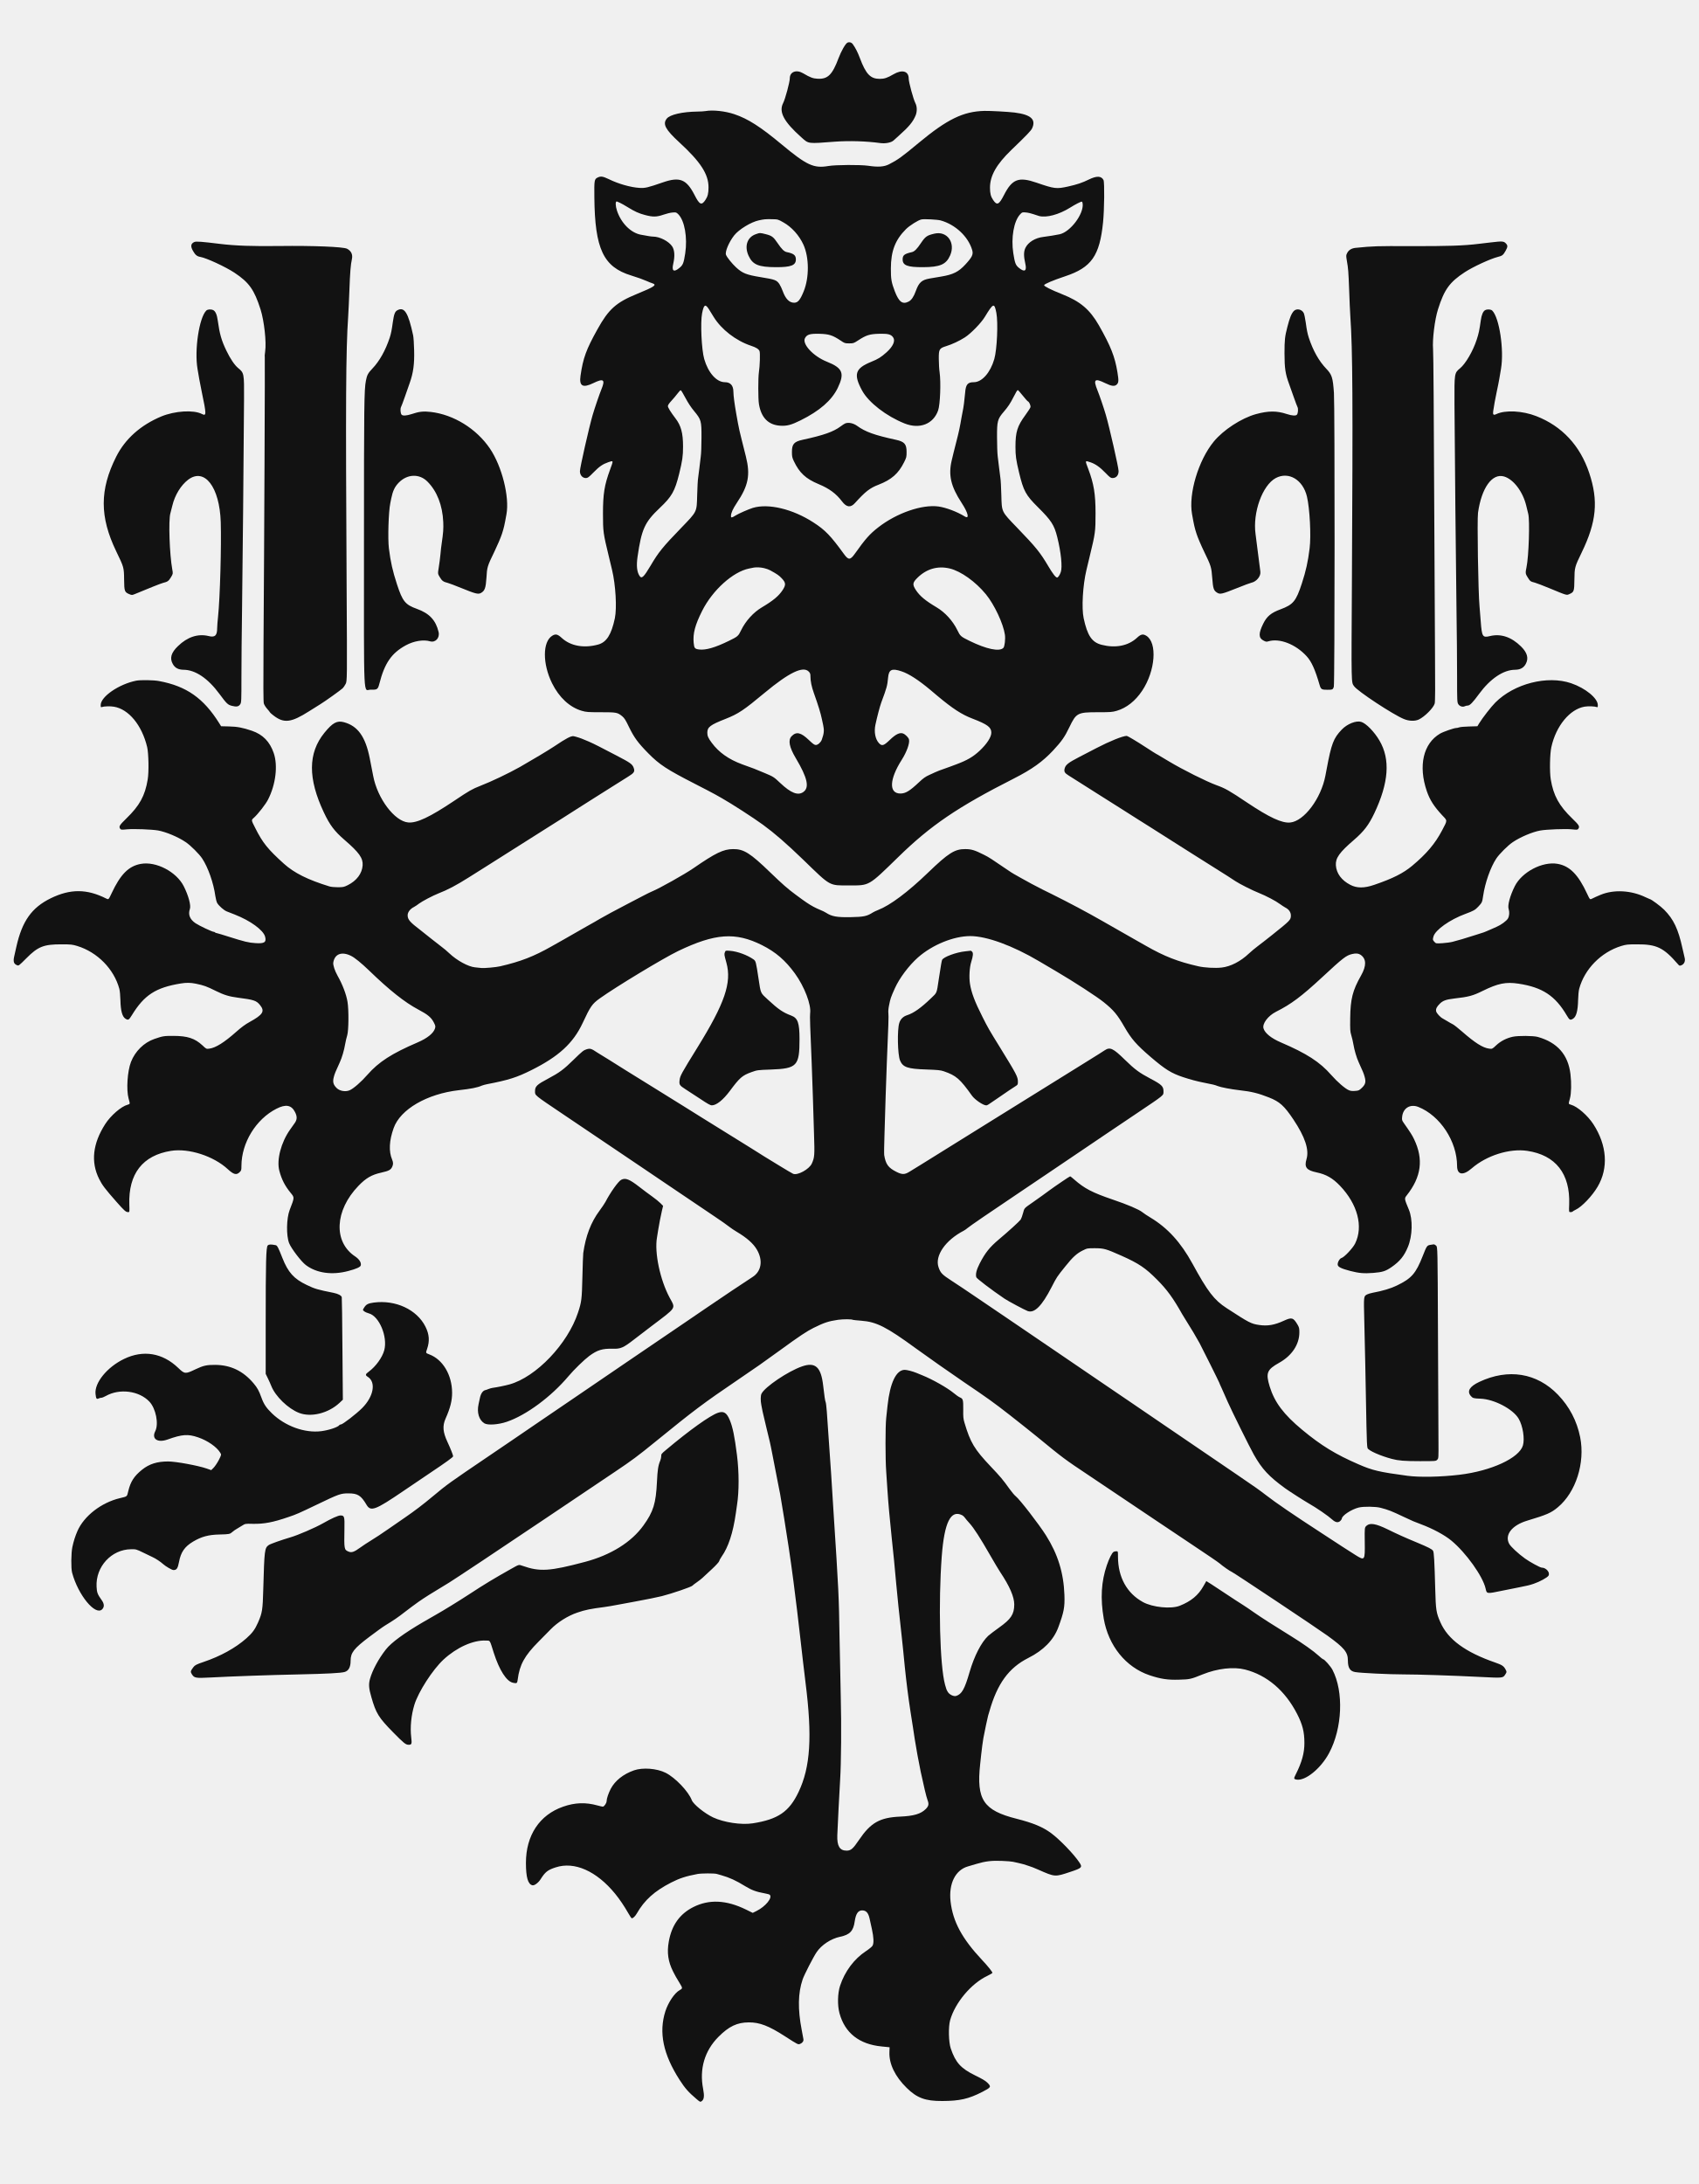
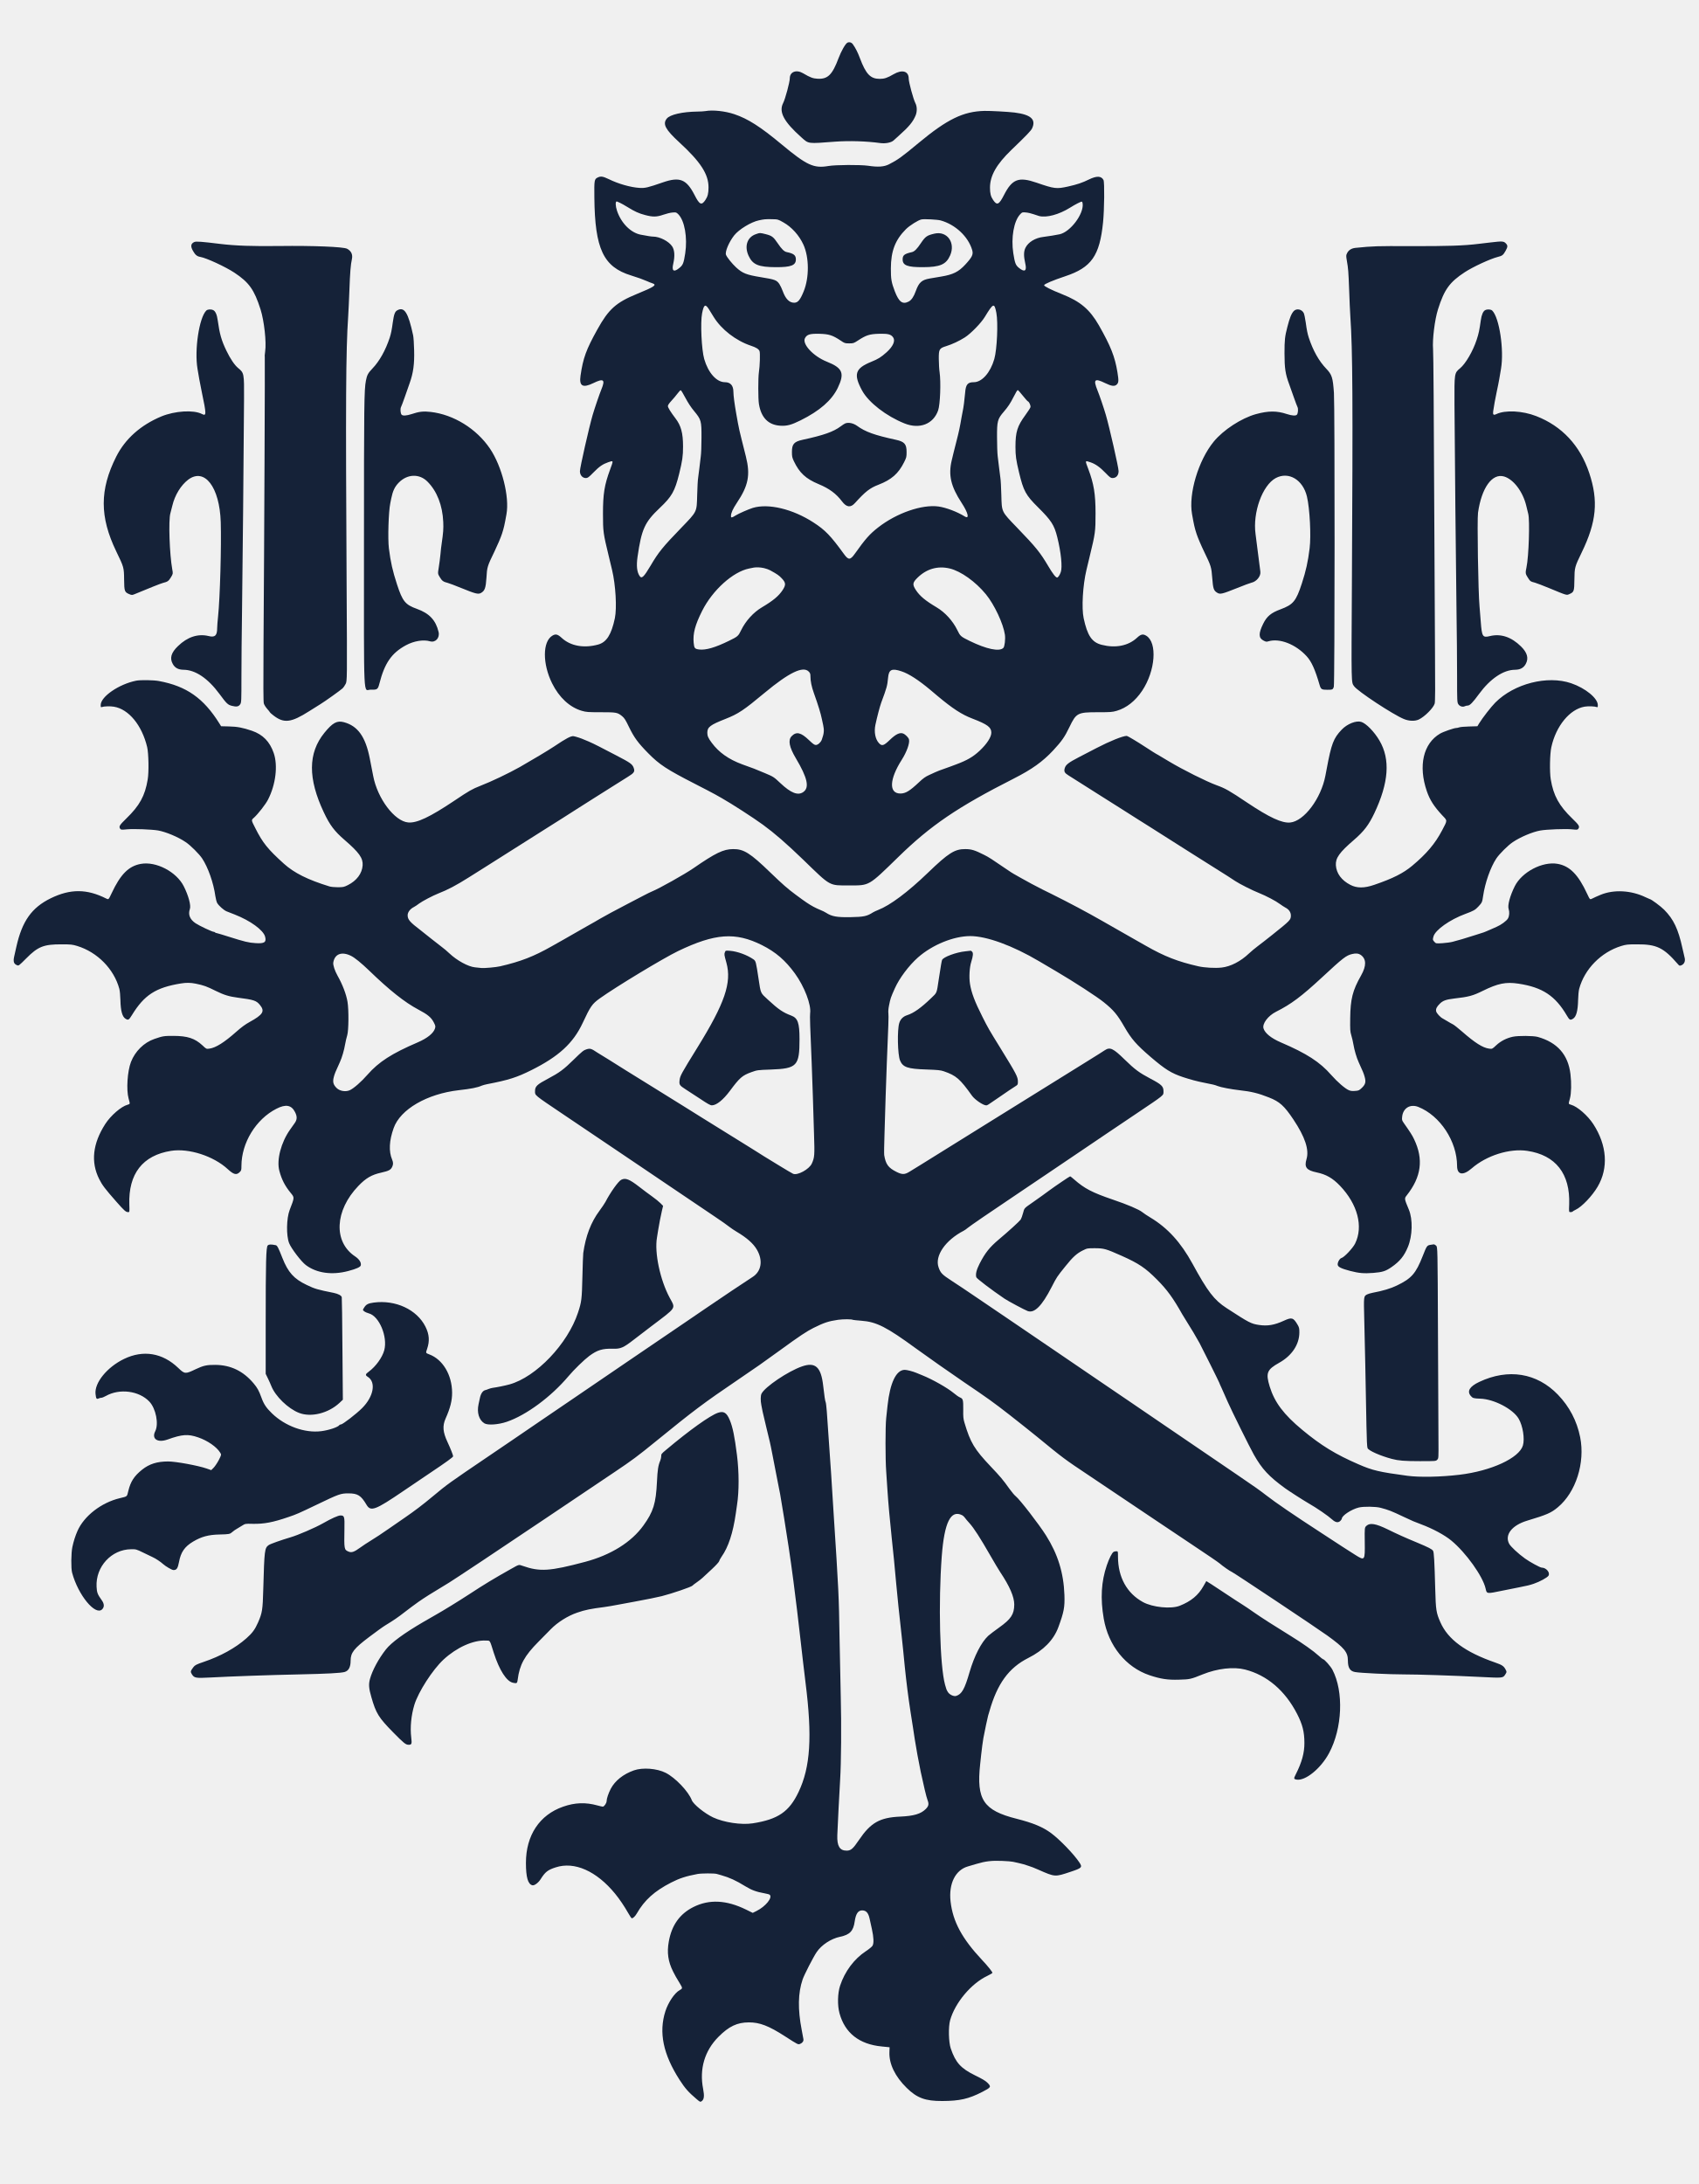
- <svg xmlns="http://www.w3.org/2000/svg" viewBox="0 0 2800 3600" fill="#121212">
-   <style>@media (prefers-color-scheme: dark){g{fill:#ffffff}}</style>
+ <svg xmlns="http://www.w3.org/2000/svg" viewBox="0 0 2800 3600" fill="#152238">
+   <style>@media (prefers-color-scheme: dark){g{fill:#f3efe5}}</style>
  <g transform="translate(0,3600) scale(0.1,-0.1)">
    <path d="M13969 35296 c-32 -16 -101 -138 -144 -251 -104 -278 -178 -351 -345 -343 -78 4 -122 20 -239 89 -111 67 -221 27 -221 -81 0 -62 -75 -341 -110 -409 -75 -147 12 -308 303 -567 121 -107 96 -104 555 -69 234 17 516 8 742 -23 86 -12 183 7 222 44 18 17 55 50 83 75 172 153 236 231 280 339 25 64 24 145 -5 200 -34 66 -110 347 -110 405 0 123 -108 154 -250 71 -103 -60 -151 -76 -227 -76 -154 0 -228 77 -328 343 -34 92 -72 166 -116 228 -22 31 -59 41 -90 25z M11630 34169 c-25 -4 -83 -8 -130 -8 -250 -3 -457 -50 -509 -117 -70 -89 -23 -178 206 -389 352 -323 483 -525 483 -743 0 -99 -13 -151 -52 -209 -63 -94 -97 -78 -178 82 -134 261 -244 305 -522 209 -251 -87 -293 -97 -388 -91 -144 9 -346 66 -504 144 -97 46 -130 52 -181 28 -58 -28 -60 -41 -57 -329 8 -849 149 -1147 607 -1287 113 -35 196 -65 260 -93 28 -13 67 -29 88 -35 82 -27 40 -56 -253 -176 -344 -141 -467 -251 -652 -585 -185 -332 -236 -472 -278 -763 -25 -172 36 -207 211 -122 170 83 200 59 133 -103 -31 -75 -111 -309 -144 -422 -59 -202 -210 -868 -210 -927 0 -65 42 -113 98 -113 30 0 46 11 126 93 96 98 152 136 243 168 89 30 88 36 29 -125 -93 -253 -116 -399 -116 -723 0 -297 4 -324 96 -703 24 -102 49 -203 54 -225 59 -247 81 -626 46 -795 -57 -270 -136 -395 -274 -434 -234 -65 -456 -25 -601 108 -68 63 -102 71 -157 37 -161 -98 -162 -463 -3 -784 116 -234 291 -396 491 -454 74 -21 99 -23 313 -23 258 0 274 -3 353 -67 35 -29 56 -62 111 -177 84 -173 150 -263 317 -432 185 -188 306 -267 769 -504 143 -73 294 -152 335 -175 41 -24 91 -51 110 -62 162 -92 508 -315 675 -436 196 -143 387 -309 670 -582 456 -442 417 -420 755 -420 338 0 312 -15 807 467 535 523 981 826 1908 1296 297 151 473 277 646 462 142 153 191 223 269 386 111 232 135 244 464 244 215 0 240 2 314 23 162 47 308 162 421 332 218 327 253 793 67 906 -55 33 -89 26 -155 -36 -143 -131 -352 -172 -579 -114 -162 41 -236 150 -298 439 -36 168 -14 545 46 795 5 22 30 123 54 225 92 380 96 405 96 710 0 317 -28 487 -120 730 -55 145 -56 141 36 110 85 -29 157 -81 249 -176 69 -72 86 -84 114 -84 62 0 101 44 101 115 0 59 -152 727 -210 925 -35 119 -103 320 -139 408 -72 179 -46 202 128 117 104 -51 154 -57 189 -25 34 32 36 63 13 204 -42 258 -111 431 -306 774 -150 261 -305 393 -605 512 -181 72 -301 132 -298 149 4 20 146 80 347 147 434 144 569 337 625 890 21 207 26 661 7 697 -36 68 -112 71 -241 8 -107 -53 -194 -82 -341 -115 -193 -43 -227 -39 -522 63 -294 101 -401 61 -536 -203 -82 -161 -116 -177 -179 -83 -39 57 -52 110 -52 203 0 198 107 386 354 624 245 235 323 316 340 354 69 148 -20 227 -289 261 -112 13 -397 29 -495 27 -350 -8 -614 -136 -1085 -527 -279 -232 -344 -279 -489 -353 -82 -42 -181 -49 -346 -24 -127 18 -533 16 -651 -4 -244 -42 -357 9 -774 356 -352 293 -555 422 -780 498 -152 51 -355 73 -475 51z m-1412 -1511 c26 -12 81 -43 123 -69 120 -75 191 -107 295 -134 129 -34 190 -32 300 6 49 17 116 34 150 36 59 5 62 4 96 -29 104 -105 153 -383 114 -643 -25 -164 -38 -195 -98 -243 -92 -75 -128 -49 -99 73 28 123 22 221 -17 282 -55 85 -206 163 -316 163 -29 0 -90 10 -206 32 -164 33 -321 191 -389 395 -26 77 -28 153 -4 153 2 0 25 -10 51 -22z m7630 -18 c17 -170 -202 -460 -377 -501 -47 -11 -201 -36 -270 -44 -134 -15 -250 -86 -296 -179 -31 -63 -31 -139 -2 -266 27 -119 -14 -142 -109 -63 -52 44 -64 76 -90 240 -39 254 9 530 113 640 32 35 34 36 95 31 35 -3 90 -16 123 -28 33 -12 76 -26 95 -31 122 -31 326 24 505 135 96 60 186 106 200 102 6 -1 11 -18 13 -36z m-4935 -305 c138 -77 261 -214 331 -367 96 -210 98 -543 4 -773 -58 -141 -95 -185 -156 -185 -80 0 -142 63 -188 190 -15 41 -40 94 -56 118 -45 65 -71 75 -305 113 -239 39 -302 64 -408 161 -67 62 -151 166 -167 208 -19 50 49 211 135 320 78 99 279 221 407 248 91 19 101 20 210 19 105 -2 105 -2 193 -52z m2592 32 c243 -67 455 -265 521 -487 22 -74 1 -117 -113 -241 -112 -121 -201 -165 -399 -198 -66 -11 -150 -26 -189 -32 -131 -23 -177 -65 -228 -206 -34 -95 -72 -150 -118 -174 -100 -51 -159 -8 -227 166 -57 149 -67 205 -66 380 1 287 71 470 249 648 61 60 201 149 255 160 43 10 263 -2 315 -16z m-3822 -1459 c18 -29 55 -88 81 -131 128 -208 367 -393 616 -476 85 -28 128 -55 141 -89 12 -30 6 -242 -11 -352 -13 -88 -13 -437 1 -519 36 -225 155 -346 351 -358 110 -7 182 12 335 88 315 156 514 330 613 534 117 244 82 329 -179 433 -226 90 -414 294 -360 390 33 59 79 73 234 70 160 -4 219 -23 352 -111 66 -45 72 -47 142 -47 69 0 75 2 144 47 136 89 192 107 348 111 148 4 197 -8 233 -60 39 -56 -2 -148 -108 -244 -96 -85 -136 -110 -256 -159 -264 -108 -294 -205 -147 -475 107 -195 398 -420 699 -540 248 -99 474 -11 553 215 34 96 48 465 24 632 -7 43 -12 140 -13 217 -1 159 8 175 121 210 102 32 215 85 308 144 99 63 269 238 329 337 141 232 158 239 191 68 31 -162 11 -603 -34 -761 -65 -226 -204 -382 -338 -382 -102 0 -133 -38 -143 -177 -10 -117 -27 -247 -40 -303 -5 -19 -14 -66 -20 -105 -24 -145 -43 -235 -82 -385 -22 -85 -44 -171 -48 -190 -5 -19 -18 -75 -30 -125 -59 -245 -16 -431 161 -702 111 -169 135 -277 51 -225 -122 76 -305 145 -429 163 -272 38 -692 -107 -998 -346 -139 -109 -208 -186 -384 -434 -75 -105 -105 -105 -178 -4 -220 303 -308 395 -503 521 -342 222 -744 318 -1000 240 -71 -22 -235 -94 -284 -125 -61 -39 -76 -41 -76 -10 0 51 30 117 97 218 191 285 225 460 149 764 -13 55 -45 179 -69 275 -25 96 -53 220 -62 275 -10 55 -22 123 -27 150 -32 183 -47 300 -48 370 -1 101 -49 155 -140 155 -137 0 -275 154 -341 382 -44 154 -65 601 -35 753 28 144 52 160 109 73z m-383 -1468 c42 -79 92 -156 141 -214 119 -144 124 -162 123 -441 0 -126 -5 -266 -12 -310 -6 -44 -16 -127 -22 -185 -6 -58 -16 -132 -21 -165 -6 -33 -13 -161 -16 -285 -8 -286 3 -265 -264 -542 -304 -314 -375 -402 -504 -622 -113 -190 -147 -222 -182 -169 -44 66 -54 168 -33 316 66 456 118 569 366 804 199 188 248 274 320 563 53 217 64 291 64 450 0 221 -33 345 -125 464 -77 101 -125 178 -125 202 0 16 20 46 58 87 32 34 77 88 101 120 23 32 48 57 54 54 7 -2 41 -59 77 -127z m5560 39 c40 -50 78 -93 85 -95 22 -9 48 -69 42 -96 -4 -14 -41 -72 -83 -129 -134 -183 -164 -278 -164 -524 0 -150 9 -213 59 -423 73 -304 110 -373 311 -572 220 -218 269 -293 319 -494 62 -248 87 -494 58 -576 -16 -48 -45 -90 -60 -90 -24 0 -73 64 -145 186 -135 228 -203 313 -516 637 -261 271 -251 251 -259 537 -3 124 -10 252 -16 285 -5 33 -15 107 -21 165 -6 58 -16 143 -23 190 -6 47 -11 189 -11 315 -1 264 8 298 113 420 66 76 109 141 156 235 44 87 64 120 75 120 4 0 40 -41 80 -91z m-4263 -2844 c34 -8 79 -24 100 -36 119 -66 144 -83 191 -133 67 -71 70 -106 14 -192 -65 -99 -158 -176 -342 -285 -140 -83 -267 -223 -342 -376 -47 -98 -55 -105 -201 -176 -226 -111 -382 -156 -491 -143 -73 10 -82 20 -91 111 -14 153 23 293 140 526 172 342 508 645 775 698 30 6 64 13 75 15 44 8 113 5 172 -9z m3060 -6 c183 -44 424 -216 595 -424 140 -170 288 -486 314 -668 10 -74 -4 -195 -26 -217 -65 -65 -277 -21 -557 116 -145 71 -154 79 -201 177 -75 153 -202 293 -342 376 -184 109 -277 186 -342 285 -60 93 -55 123 30 206 150 145 332 196 529 149z m-2326 -1698 c24 -24 29 -38 29 -78 0 -80 19 -173 57 -278 75 -211 112 -332 132 -430 6 -27 15 -71 21 -97 19 -86 14 -140 -23 -241 -16 -44 -64 -87 -98 -87 -23 0 -47 17 -114 81 -132 127 -208 144 -285 64 -62 -64 -40 -179 68 -361 195 -328 230 -488 122 -561 -87 -60 -203 -14 -374 147 -111 104 -112 105 -256 166 -80 34 -161 67 -180 74 -41 15 -112 40 -195 71 -222 82 -384 196 -501 354 -58 77 -74 114 -74 167 0 93 48 129 300 228 210 83 298 141 645 430 402 334 632 445 726 351z m1531 3 c121 -40 280 -143 477 -308 46 -39 98 -83 115 -97 250 -209 400 -307 576 -374 250 -96 312 -143 312 -232 0 -73 -73 -186 -195 -300 -107 -99 -203 -155 -382 -222 -33 -12 -82 -31 -110 -41 -27 -10 -70 -25 -95 -34 -45 -14 -107 -39 -145 -56 -11 -5 -55 -25 -98 -45 -61 -27 -98 -54 -166 -118 -154 -145 -222 -187 -308 -187 -193 0 -183 234 23 557 81 128 133 271 119 333 -7 32 -59 84 -97 99 -55 21 -122 -11 -219 -105 -101 -97 -130 -106 -179 -54 -60 64 -84 183 -59 302 26 124 73 303 96 366 93 250 100 276 113 411 12 136 61 159 222 105z M12460 32140 c-142 -49 -192 -197 -120 -355 68 -148 162 -188 450 -189 250 -1 330 30 330 128 0 69 -35 97 -152 121 -41 8 -84 50 -148 146 -71 105 -95 123 -197 149 -95 24 -95 24 -163 0z M15405 32149 c-125 -29 -149 -46 -225 -158 -63 -95 -106 -138 -148 -147 -123 -28 -152 -50 -152 -120 0 -99 79 -129 335 -128 282 1 382 44 448 194 92 210 -50 407 -258 359z M13932 29020 c-12 -5 -46 -27 -75 -49 -118 -88 -278 -145 -625 -220 -142 -31 -177 -71 -177 -199 0 -77 4 -95 32 -154 91 -192 196 -290 408 -378 176 -73 289 -157 385 -284 75 -99 142 -108 214 -28 173 191 245 247 388 302 214 83 328 183 421 369 40 80 42 89 42 172 0 129 -35 169 -177 200 -351 76 -504 131 -641 231 -62 44 -142 60 -195 38z M3204 32011 c-59 -26 -66 -71 -23 -146 38 -67 67 -91 122 -100 99 -17 413 -162 560 -259 243 -161 328 -280 432 -606 60 -189 99 -542 76 -694 -6 -43 -9 -81 -6 -85 4 -8 -8 -2982 -21 -4741 -4 -665 -3 -947 5 -975 6 -22 31 -62 56 -90 24 -27 45 -53 45 -57 0 -4 27 -27 59 -52 172 -133 291 -118 588 71 59 38 144 91 188 118 78 48 316 218 363 259 13 12 35 44 49 71 26 50 26 50 17 1625 -17 3040 -13 3866 26 4440 5 74 14 268 20 430 10 286 21 419 41 508 17 76 -11 136 -80 172 -62 32 -565 52 -1106 45 -453 -6 -736 4 -990 35 -300 37 -392 44 -421 31z M24575 32004 c-60 -7 -148 -18 -195 -23 -244 -31 -533 -40 -1120 -38 -572 2 -616 1 -917 -29 -64 -7 -112 -37 -136 -87 -18 -35 -18 -43 -4 -125 23 -131 26 -172 38 -487 5 -159 14 -351 19 -425 39 -569 43 -1368 26 -4417 -10 -1691 -11 -1616 36 -1684 56 -82 642 -468 821 -541 85 -35 179 -38 244 -9 97 45 244 192 264 265 8 29 10 271 5 846 -3 443 -8 1372 -11 2065 -8 1915 -15 2853 -21 2930 -13 156 27 485 81 655 104 329 191 449 443 614 135 88 418 219 543 251 74 18 89 30 129 101 37 67 38 88 1 125 -34 34 -60 35 -246 13z M3400 30880 c-117 -117 -197 -648 -144 -960 9 -52 22 -129 29 -170 7 -41 26 -138 42 -215 77 -366 77 -398 2 -359 -138 71 -446 52 -671 -41 -341 -143 -594 -369 -742 -662 -275 -547 -274 -992 0 -1561 126 -260 128 -266 130 -465 2 -193 7 -208 86 -241 44 -18 44 -18 109 9 201 84 409 167 444 176 79 20 94 30 132 92 36 60 36 60 23 131 -45 246 -65 813 -31 926 6 19 20 76 32 125 41 174 141 336 261 428 270 203 518 -120 537 -698 12 -389 -12 -1256 -44 -1555 -8 -74 -15 -161 -15 -193 0 -124 -36 -158 -142 -131 -175 42 -349 -15 -504 -166 -113 -108 -139 -199 -86 -294 35 -65 92 -95 177 -96 195 -1 403 -141 593 -399 119 -161 138 -179 206 -196 76 -20 112 -12 137 28 18 30 19 55 19 452 0 231 4 724 10 1095 9 623 28 2615 33 3485 2 421 1 428 -98 509 -58 48 -128 151 -193 286 -81 167 -112 277 -142 495 -13 99 -39 157 -77 174 -38 17 -91 13 -113 -9z M6549 30885 c-39 -21 -55 -66 -74 -200 -17 -126 -29 -184 -50 -250 -70 -211 -169 -388 -286 -510 -72 -75 -89 -107 -107 -200 -29 -150 -32 -392 -32 -2681 0 -2708 -14 -2407 114 -2412 104 -4 116 5 140 99 86 338 201 504 436 632 132 72 292 98 399 66 89 -26 164 56 141 154 -46 194 -152 307 -358 381 -191 68 -236 124 -327 402 -72 220 -106 370 -134 595 -20 159 -6 607 23 744 2 11 10 47 16 80 25 123 58 193 125 261 140 142 338 149 470 17 158 -157 250 -392 262 -668 5 -110 0 -177 -26 -355 -6 -36 -15 -114 -20 -175 -6 -60 -18 -158 -28 -217 -17 -106 -17 -106 18 -163 36 -60 57 -75 129 -93 25 -6 124 -44 220 -83 238 -97 282 -108 327 -84 64 35 81 81 92 250 10 178 14 191 132 434 49 101 105 232 124 292 32 99 42 143 74 323 52 286 -74 787 -271 1080 -222 329 -600 563 -979 606 -120 14 -190 6 -315 -36 -83 -27 -146 -31 -164 -9 -19 23 -24 98 -9 126 7 13 34 85 60 159 26 74 63 181 83 237 59 166 79 312 73 538 -2 105 -10 215 -16 245 -81 378 -145 479 -262 415z M21328 30873 c-39 -42 -68 -113 -106 -263 -41 -159 -47 -211 -47 -435 0 -245 15 -342 77 -508 17 -45 52 -143 77 -217 26 -74 53 -146 60 -159 15 -28 10 -103 -9 -126 -18 -22 -81 -18 -166 10 -165 55 -303 55 -509 -1 -241 -67 -538 -260 -697 -454 -253 -309 -418 -860 -357 -1196 32 -180 42 -224 74 -323 19 -60 75 -191 124 -292 117 -241 121 -256 135 -439 13 -173 24 -205 81 -240 49 -30 79 -23 324 75 113 46 222 86 241 90 84 18 157 108 147 182 -17 129 -38 296 -53 413 -9 74 -21 167 -26 205 -50 356 113 807 333 925 212 113 448 -27 514 -305 47 -200 70 -648 44 -854 -27 -220 -60 -369 -128 -578 -95 -292 -142 -349 -352 -427 -155 -57 -225 -115 -285 -237 -80 -162 -78 -236 7 -279 37 -19 48 -21 79 -11 184 55 449 -48 630 -246 81 -89 139 -217 214 -475 21 -70 33 -78 128 -78 84 0 91 3 106 49 16 45 17 4634 2 4845 -18 255 -33 301 -129 401 -118 123 -216 297 -286 510 -21 66 -33 124 -50 250 -9 66 -24 135 -32 153 -31 65 -119 83 -165 35z M24484 30888 c-34 -16 -61 -77 -73 -168 -23 -165 -34 -216 -68 -320 -62 -189 -181 -393 -273 -470 -96 -80 -95 -77 -93 -595 5 -774 23 -2639 33 -3365 6 -382 10 -886 10 -1120 0 -404 1 -427 20 -457 22 -36 74 -52 108 -34 12 6 33 11 48 11 34 0 83 50 186 191 186 253 402 398 594 399 85 1 141 31 176 96 51 94 26 185 -78 288 -159 157 -334 215 -513 171 -121 -29 -132 -11 -151 240 -6 83 -15 195 -20 250 -22 224 -41 1428 -25 1543 58 410 233 655 429 598 155 -45 310 -249 366 -481 11 -49 26 -110 33 -135 28 -107 9 -705 -29 -882 -20 -95 -18 -106 23 -170 39 -61 42 -63 118 -83 28 -8 134 -48 235 -90 299 -124 283 -119 335 -96 72 32 77 46 79 238 2 197 5 209 120 446 245 504 278 852 124 1312 -151 452 -449 771 -873 936 -226 89 -514 103 -658 33 -46 -22 -60 -10 -52 46 16 108 31 190 57 315 17 77 36 174 43 215 7 41 20 118 29 170 53 312 -27 843 -144 960 -22 22 -80 26 -116 8z M2245 24780 c-284 -57 -585 -263 -585 -402 0 -34 3 -39 17 -33 35 13 140 17 201 6 244 -40 462 -305 548 -666 24 -102 30 -411 9 -533 -45 -271 -133 -431 -354 -645 -113 -110 -126 -132 -98 -170 11 -15 23 -16 113 -7 108 10 403 -1 510 -19 128 -23 331 -107 455 -192 79 -52 223 -196 272 -270 97 -147 187 -401 217 -619 7 -47 21 -99 31 -116 28 -46 108 -117 154 -136 22 -9 83 -33 135 -53 258 -101 471 -256 500 -364 25 -93 -10 -117 -158 -107 -114 7 -176 22 -442 106 -91 29 -177 55 -193 58 -15 2 -30 8 -33 13 -3 5 -12 9 -20 9 -26 0 -238 100 -301 142 -93 63 -125 143 -93 234 21 59 -23 221 -100 374 -121 241 -458 416 -709 370 -200 -36 -335 -172 -481 -484 -50 -106 -50 -106 -87 -88 -321 162 -593 163 -917 5 -314 -154 -471 -376 -566 -798 -11 -49 -27 -122 -36 -161 -19 -83 -7 -122 45 -143 29 -13 30 -12 153 111 194 196 289 233 583 232 155 0 178 -3 258 -27 333 -102 606 -380 694 -706 9 -33 16 -110 18 -186 4 -180 31 -276 85 -308 45 -27 54 -21 105 61 203 331 393 454 806 521 90 15 160 14 244 -3 136 -28 180 -44 335 -121 134 -66 216 -91 360 -110 264 -34 305 -47 365 -120 85 -104 52 -159 -170 -281 -71 -39 -135 -86 -222 -163 -195 -173 -336 -262 -440 -276 -52 -7 -52 -7 -116 54 -126 116 -245 155 -477 156 -159 0 -173 -2 -316 -51 -171 -59 -317 -203 -385 -379 -59 -153 -79 -458 -39 -603 26 -93 26 -89 -17 -102 -105 -28 -277 -177 -368 -318 -207 -322 -241 -626 -100 -907 50 -100 98 -163 283 -373 133 -151 157 -172 195 -172 23 0 23 0 19 125 -17 507 220 811 688 885 293 46 700 -85 935 -302 98 -90 143 -101 196 -49 27 27 29 35 29 103 1 381 239 770 577 942 154 79 248 62 307 -56 37 -73 35 -124 -7 -182 -17 -25 -52 -73 -75 -106 -149 -210 -225 -500 -177 -679 38 -144 93 -250 187 -364 64 -79 65 -70 -17 -282 -53 -138 -58 -421 -9 -546 34 -87 199 -304 275 -361 177 -134 432 -170 699 -99 137 36 203 66 208 95 9 46 -27 101 -94 146 -361 239 -337 757 55 1163 123 128 218 183 372 217 133 30 162 46 187 103 16 38 15 67 -4 113 -57 134 -49 311 25 518 109 310 550 566 1076 626 203 23 302 42 380 76 17 7 55 17 85 23 358 69 491 112 731 232 449 224 688 443 843 774 131 280 156 316 285 409 264 189 1043 660 1287 778 612 294 947 318 1385 99 227 -114 385 -250 543 -467 157 -216 272 -517 251 -657 -6 -39 0 -240 26 -827 5 -129 14 -372 19 -540 5 -168 14 -447 19 -620 12 -356 9 -388 -36 -489 -42 -94 -237 -201 -309 -169 -16 7 -117 66 -224 132 -107 66 -224 137 -260 159 -36 22 -76 48 -90 57 -14 10 -83 53 -155 97 -234 144 -719 445 -770 478 -27 18 -153 97 -280 175 -126 79 -360 224 -520 323 -159 99 -364 226 -455 282 -91 56 -223 139 -293 184 -71 44 -130 81 -132 81 -2 0 -23 13 -47 29 -100 67 -118 73 -178 55 -49 -15 -71 -32 -210 -168 -167 -165 -240 -218 -425 -316 -182 -96 -215 -127 -215 -204 0 -75 -27 -53 475 -391 187 -126 387 -261 445 -300 58 -39 258 -174 445 -300 187 -126 381 -256 430 -290 50 -34 209 -142 355 -240 277 -186 495 -334 815 -550 105 -70 211 -145 236 -166 25 -20 81 -58 125 -84 164 -97 273 -193 331 -293 105 -179 75 -361 -75 -454 -74 -46 -574 -381 -772 -517 -69 -47 -205 -140 -302 -206 -237 -160 -583 -396 -978 -665 -179 -122 -410 -280 -515 -351 -104 -71 -298 -203 -430 -293 -132 -90 -350 -239 -485 -330 -135 -92 -353 -241 -485 -331 -132 -90 -303 -206 -380 -258 -658 -446 -677 -459 -930 -670 -144 -121 -298 -238 -450 -342 -55 -38 -179 -123 -275 -190 -96 -67 -222 -151 -280 -185 -58 -35 -141 -90 -185 -122 -96 -70 -139 -85 -189 -64 -73 31 -74 36 -68 381 4 197 -1 215 -65 215 -39 0 -146 -48 -292 -131 -125 -71 -410 -194 -531 -229 -153 -45 -333 -109 -360 -128 -68 -49 -72 -78 -90 -727 -9 -343 -17 -390 -86 -549 -51 -116 -95 -175 -192 -261 -179 -159 -430 -297 -707 -390 -116 -39 -143 -53 -168 -87 -48 -65 -50 -74 -23 -117 39 -61 63 -65 305 -52 333 18 972 41 1461 51 465 10 687 22 751 40 66 19 99 80 99 186 0 132 54 201 306 391 107 81 227 168 267 192 137 83 211 134 321 220 61 48 163 123 226 168 104 72 185 124 505 317 93 57 849 559 1550 1031 540 363 845 568 1180 793 281 188 380 262 671 499 629 512 793 636 1364 1023 327 222 367 250 700 491 306 223 431 306 540 360 175 87 248 111 405 134 89 12 225 12 246 -1 5 -2 66 -9 136 -14 251 -18 416 -102 902 -457 160 -117 589 -418 791 -555 407 -276 477 -326 755 -542 144 -113 366 -289 450 -358 435 -357 450 -368 855 -638 267 -178 666 -446 1095 -735 116 -78 395 -264 620 -415 226 -150 424 -285 440 -300 47 -42 173 -130 202 -141 31 -11 1419 -936 1573 -1048 281 -203 340 -274 340 -412 0 -119 34 -175 117 -190 82 -16 566 -39 803 -39 229 0 812 -19 1265 -42 374 -19 371 -19 410 42 25 40 25 40 6 78 -30 58 -58 78 -171 117 -494 171 -781 381 -905 664 -69 156 -76 202 -85 541 -13 483 -21 612 -36 637 -18 28 -70 55 -266 137 -194 80 -331 142 -483 217 -193 94 -290 111 -347 60 -33 -30 -33 -30 -30 -266 4 -314 3 -315 -160 -213 -46 28 -139 88 -208 133 -69 45 -231 151 -360 235 -442 287 -745 494 -895 611 -111 86 -187 140 -480 339 -126 86 -342 233 -480 327 -137 94 -432 294 -655 446 -223 152 -513 349 -644 439 -132 90 -353 240 -490 333 -138 94 -478 326 -756 515 -278 190 -625 426 -772 525 -147 99 -376 254 -509 345 -133 91 -312 211 -398 266 -163 106 -186 130 -219 225 -65 188 112 446 416 603 17 9 47 30 65 46 35 30 373 262 837 573 146 98 353 238 460 310 107 73 346 234 530 358 184 124 391 264 460 311 69 46 285 192 480 323 492 331 459 304 460 378 0 80 -30 110 -215 207 -184 97 -257 151 -426 316 -189 185 -241 209 -327 152 -20 -14 -156 -100 -302 -190 -463 -288 -1197 -744 -1550 -963 -1374 -855 -1292 -804 -1372 -852 -76 -46 -118 -46 -211 1 -134 67 -176 125 -201 276 -3 19 -1 177 5 350 5 173 14 455 19 625 5 171 14 414 19 540 26 606 32 783 26 823 -4 25 0 76 10 125 24 120 26 128 97 287 75 167 230 374 381 508 236 208 587 352 862 352 270 0 699 -157 1135 -415 91 -53 219 -129 285 -168 288 -169 673 -419 783 -509 160 -129 222 -203 337 -403 116 -202 198 -295 434 -498 241 -206 339 -267 534 -332 119 -39 232 -70 337 -90 163 -32 187 -38 231 -56 54 -22 225 -54 364 -70 193 -21 310 -50 484 -119 176 -69 252 -138 402 -362 193 -289 263 -500 217 -654 -40 -134 -2 -184 166 -219 157 -33 265 -94 387 -222 290 -304 386 -671 248 -951 -37 -75 -180 -227 -224 -238 -31 -8 -68 -73 -63 -112 4 -36 59 -63 208 -102 144 -37 223 -44 380 -32 150 12 202 29 297 94 139 96 210 183 272 333 76 182 83 457 16 616 -76 182 -76 183 -35 235 241 305 279 595 122 924 -32 68 -65 119 -170 268 -30 43 -33 52 -28 100 13 146 132 219 267 166 360 -144 638 -567 639 -972 0 -149 98 -165 241 -41 245 213 624 332 914 289 470 -69 711 -377 693 -882 -5 -128 -5 -128 23 -128 15 0 30 4 33 9 3 5 26 18 50 30 102 47 274 228 363 380 181 308 155 682 -71 1031 -92 142 -264 292 -368 320 -44 13 -44 9 -18 102 23 84 27 254 9 403 -38 320 -216 522 -539 613 -73 20 -321 22 -410 3 -104 -22 -200 -71 -275 -141 -66 -62 -66 -62 -118 -55 -104 14 -232 95 -448 284 -63 55 -130 108 -149 117 -19 9 -57 31 -85 48 -27 17 -63 38 -79 46 -42 21 -104 88 -111 120 -8 38 8 74 59 124 51 52 104 71 240 87 237 27 305 45 469 126 252 124 381 150 588 119 397 -60 608 -200 800 -528 42 -72 54 -78 99 -51 54 32 81 128 85 308 2 76 9 153 18 186 88 326 361 604 694 706 80 24 103 27 258 27 323 2 439 -54 672 -323 29 -34 31 -34 63 -21 45 19 66 69 51 124 -6 23 -22 93 -36 156 -69 316 -146 478 -301 634 -57 58 -217 176 -238 176 -3 0 -34 14 -68 30 -238 115 -524 131 -743 40 -49 -20 -103 -44 -138 -62 -37 -19 -37 -19 -83 79 -146 316 -287 459 -488 494 -249 43 -587 -134 -705 -369 -78 -156 -122 -317 -101 -376 16 -48 12 -115 -11 -155 -22 -40 -114 -107 -189 -139 -25 -11 -67 -29 -95 -42 -27 -12 -60 -26 -72 -31 -13 -5 -33 -13 -45 -18 -13 -5 -70 -23 -128 -41 -58 -17 -123 -38 -145 -45 -47 -16 -97 -31 -239 -69 -33 -9 -108 -19 -167 -23 -107 -6 -107 -6 -133 22 -29 32 -30 35 -15 89 30 107 269 277 524 371 138 51 164 66 216 122 60 64 64 73 78 173 32 219 121 472 218 619 49 74 193 218 272 270 122 83 326 169 452 191 104 19 415 30 517 20 87 -9 98 -9 109 7 29 39 16 61 -98 171 -218 210 -310 376 -355 646 -20 122 -15 420 10 531 77 350 305 626 549 667 60 10 165 6 200 -7 14 -6 17 -1 17 32 0 113 -203 280 -440 361 -392 133 -938 -6 -1250 -319 -68 -68 -210 -251 -266 -342 l-29 -48 -135 -4 c-74 -2 -148 -8 -163 -14 -16 -6 -39 -11 -52 -11 -35 0 -216 -63 -266 -93 -277 -163 -361 -530 -218 -948 50 -146 119 -253 256 -400 86 -91 87 -73 -5 -248 -114 -217 -255 -384 -492 -582 -147 -123 -320 -210 -625 -314 -164 -57 -287 -57 -394 -1 -146 75 -230 189 -239 322 -8 120 56 211 300 421 161 139 242 244 334 438 238 503 266 888 85 1197 -85 146 -221 285 -302 309 -83 25 -230 -33 -320 -127 -137 -143 -171 -233 -249 -651 -6 -29 -15 -79 -21 -110 -72 -377 -352 -749 -580 -771 -136 -13 -341 82 -711 329 -295 198 -357 233 -503 286 -168 61 -557 256 -784 392 -101 61 -185 111 -186 111 -6 0 -132 79 -210 131 -120 79 -287 179 -300 179 -65 0 -281 -87 -500 -201 -77 -40 -209 -108 -293 -152 -168 -87 -214 -123 -230 -180 -15 -54 -3 -78 60 -117 29 -19 100 -64 158 -100 58 -37 193 -122 300 -190 218 -138 358 -226 440 -278 87 -56 148 -94 255 -162 55 -34 134 -84 175 -110 115 -73 497 -315 670 -425 85 -54 232 -146 325 -205 295 -185 368 -232 427 -272 70 -47 285 -156 393 -198 113 -45 281 -133 342 -180 29 -21 70 -48 92 -60 58 -29 91 -77 91 -130 0 -73 -7 -80 -311 -323 -86 -68 -191 -151 -235 -183 -43 -32 -108 -86 -144 -120 -138 -131 -304 -217 -453 -233 -103 -12 -282 -2 -382 21 -339 77 -561 164 -865 338 -74 42 -157 90 -185 105 -127 72 -307 174 -535 305 -246 141 -549 302 -835 444 -66 32 -133 66 -150 74 -91 45 -272 142 -355 190 -52 30 -106 61 -120 68 -14 7 -68 42 -120 78 -240 164 -290 197 -367 235 -155 78 -208 94 -308 95 -176 2 -281 -65 -617 -389 -332 -320 -625 -539 -823 -615 -33 -13 -71 -31 -85 -40 -98 -63 -150 -74 -370 -78 -223 -4 -307 11 -400 71 -19 13 -62 34 -95 47 -77 31 -154 72 -230 124 -54 37 -78 54 -179 129 -135 100 -210 166 -416 364 -333 322 -439 389 -615 387 -160 -1 -290 -64 -655 -316 -142 -98 -565 -335 -675 -379 -22 -8 -92 -43 -155 -76 -63 -33 -178 -93 -255 -133 -187 -97 -388 -205 -455 -245 -62 -37 -100 -59 -215 -123 -44 -24 -138 -78 -210 -120 -71 -41 -150 -86 -175 -100 -25 -14 -112 -63 -195 -110 -294 -167 -512 -252 -850 -330 -68 -16 -262 -33 -310 -28 -22 3 -69 8 -105 11 -112 11 -297 112 -423 231 -35 34 -91 81 -123 104 -32 24 -113 87 -178 139 -65 53 -142 114 -171 136 -179 136 -215 178 -215 248 0 51 41 105 105 137 17 8 55 34 85 57 51 38 224 129 310 163 166 65 303 138 506 266 93 59 223 141 289 182 66 41 217 136 335 212 286 181 563 357 735 465 77 48 165 104 195 123 30 19 79 50 108 69 28 18 76 48 105 67 28 18 156 99 282 179 127 79 289 182 360 227 72 45 170 107 218 137 104 64 116 85 92 150 -22 58 -58 83 -280 198 -104 54 -236 122 -293 152 -57 29 -131 65 -165 79 -34 14 -71 29 -82 34 -40 19 -131 48 -168 55 -43 7 -123 -35 -322 -169 -91 -61 -370 -228 -565 -339 -185 -104 -470 -240 -651 -310 -135 -53 -183 -80 -427 -244 -406 -272 -620 -373 -763 -360 -225 20 -507 395 -577 767 -27 142 -33 173 -57 292 -71 357 -198 533 -427 594 -113 30 -186 -10 -321 -176 -270 -333 -273 -752 -7 -1314 97 -206 174 -308 340 -451 240 -207 306 -299 298 -419 -9 -134 -98 -253 -244 -326 -64 -32 -76 -34 -164 -35 -54 0 -115 6 -140 14 -358 110 -581 222 -750 374 -265 239 -350 345 -471 586 -70 137 -69 132 -22 173 68 62 192 220 231 297 127 246 166 562 94 769 -65 188 -179 304 -358 366 -154 52 -240 69 -384 72 l-125 3 -30 48 c-259 415 -541 613 -994 697 -88 17 -305 20 -376 6z m3540 -4535 c62 -30 170 -118 300 -243 338 -327 587 -524 811 -643 156 -82 214 -131 255 -212 28 -55 30 -64 20 -99 -24 -79 -127 -162 -285 -230 -427 -183 -642 -321 -828 -533 -101 -116 -229 -228 -293 -256 -68 -30 -164 -14 -215 36 -56 55 -68 100 -48 179 15 58 26 85 100 246 36 78 71 199 88 300 7 41 22 107 34 145 24 80 27 414 5 550 -20 124 -83 289 -166 435 -45 80 -75 174 -69 213 23 143 138 187 291 112z m16645 16 c96 -67 98 -180 7 -341 -140 -247 -175 -387 -179 -705 -2 -189 -1 -217 18 -280 12 -38 27 -104 34 -145 17 -101 52 -222 88 -300 72 -157 83 -184 98 -239 24 -85 14 -125 -45 -182 -45 -43 -53 -47 -112 -51 -47 -4 -74 -1 -104 12 -62 26 -191 138 -289 250 -188 215 -405 355 -832 538 -158 68 -261 151 -285 230 -23 78 74 208 207 275 250 126 417 251 757 566 350 325 399 363 500 386 60 14 102 10 137 -14z M11950 20304 c-13 -33 -12 -42 25 -174 90 -328 -27 -669 -480 -1400 -264 -427 -284 -463 -292 -535 -9 -75 -1 -87 99 -151 51 -32 162 -104 247 -161 111 -75 162 -103 184 -103 77 0 187 88 299 238 162 218 203 254 354 309 98 35 100 35 319 43 434 16 475 58 475 500 0 271 -28 349 -137 390 -136 51 -210 101 -385 263 -124 114 -116 96 -153 342 -43 284 -45 294 -85 322 -102 71 -262 130 -382 140 -77 6 -77 6 -88 -23z M15915 20319 c-153 -15 -367 -95 -385 -143 -8 -23 -18 -79 -55 -321 -35 -236 -27 -214 -124 -307 -168 -162 -288 -247 -397 -282 -66 -21 -110 -65 -130 -130 -35 -114 -27 -518 13 -616 47 -112 124 -139 433 -149 194 -7 234 -11 290 -30 203 -70 265 -124 464 -403 47 -65 183 -158 233 -158 20 0 18 -1 208 130 155 107 211 145 273 184 40 25 42 28 42 76 0 80 -22 122 -289 555 -191 309 -202 329 -296 515 -127 251 -182 398 -205 543 -17 106 -8 272 21 362 31 98 35 148 14 168 -9 10 -19 16 -23 16 -4 -1 -43 -5 -87 -10z M17505 16522 c-72 -48 -164 -113 -205 -143 -66 -50 -162 -118 -270 -194 -153 -107 -141 -94 -165 -180 -11 -44 -29 -92 -39 -108 -19 -28 -204 -197 -362 -329 -152 -129 -223 -218 -315 -397 -52 -103 -69 -171 -55 -224 5 -21 249 -207 466 -354 59 -40 335 -187 382 -204 111 -39 234 84 394 396 85 165 86 167 227 342 122 153 188 212 284 260 77 38 77 38 203 38 150 -1 179 -9 438 -124 283 -126 395 -201 587 -395 164 -165 264 -302 415 -571 19 -33 62 -103 96 -156 59 -92 112 -182 189 -319 37 -68 325 -646 325 -653 0 -3 17 -43 39 -89 21 -45 67 -148 101 -228 61 -139 367 -758 430 -868 135 -238 246 -358 518 -556 61 -44 294 -194 377 -242 142 -81 327 -208 402 -276 51 -46 97 -51 131 -15 12 13 22 28 22 34 0 50 160 155 280 184 79 19 279 17 360 -5 132 -35 175 -52 380 -149 146 -69 177 -82 285 -122 194 -72 390 -178 500 -269 242 -200 519 -588 565 -790 20 -90 15 -90 276 -36 109 22 233 47 274 55 145 29 170 34 246 60 95 32 220 100 240 131 33 50 -36 134 -111 134 -25 0 -196 93 -275 150 -113 81 -238 198 -262 244 -77 147 46 304 297 380 326 98 395 128 505 220 298 247 453 733 369 1156 -54 269 -177 504 -367 701 -346 359 -818 436 -1297 210 -158 -75 -205 -152 -140 -230 33 -38 45 -42 158 -46 226 -7 539 -171 632 -330 69 -117 103 -332 70 -442 -62 -207 -521 -419 -1045 -482 -309 -37 -659 -44 -860 -17 -462 62 -574 88 -805 189 -378 164 -616 310 -925 566 -309 256 -459 456 -539 716 -68 224 -46 278 155 391 211 117 334 303 334 502 0 67 -4 83 -30 127 -70 118 -94 125 -225 65 -156 -72 -271 -91 -410 -70 -132 20 -163 36 -535 278 -205 133 -311 272 -562 732 -193 352 -410 590 -693 760 -49 29 -110 70 -135 90 -54 44 -244 125 -490 208 -334 114 -463 181 -633 331 -32 28 -61 51 -65 51 -4 0 -66 -39 -137 -88z M10241 16553 c-48 -24 -178 -206 -261 -366 -14 -26 -58 -91 -98 -145 -140 -188 -227 -415 -267 -697 -3 -22 -10 -197 -14 -390 -9 -376 -14 -413 -72 -590 -170 -517 -689 -1062 -1130 -1185 -72 -20 -209 -48 -279 -57 -19 -3 -48 -11 -65 -18 -16 -7 -43 -17 -58 -20 -39 -10 -72 -59 -86 -130 -7 -33 -17 -79 -22 -102 -30 -137 7 -259 95 -314 55 -35 231 -23 371 25 320 109 728 410 1016 751 90 107 258 271 343 334 131 97 217 124 387 119 129 -4 175 16 344 147 61 47 191 147 290 222 429 325 404 286 304 473 -157 292 -252 741 -209 989 5 31 14 88 20 126 18 109 40 222 61 314 l20 84 -43 44 c-24 24 -85 74 -136 110 -51 36 -147 108 -214 160 -162 126 -227 152 -297 116z M4414 15471 c-28 -26 -34 -254 -34 -1310 l0 -807 36 -74 c20 -41 45 -97 56 -125 67 -171 278 -375 459 -445 198 -76 481 -6 665 165 l56 53 -7 833 c-3 459 -8 844 -11 856 -5 28 -60 57 -134 72 -265 53 -311 66 -445 131 -210 100 -306 207 -400 445 -65 166 -85 205 -109 210 -80 16 -112 15 -132 -4z M23582 15481 c-58 -10 -62 -16 -127 -181 -115 -293 -185 -373 -428 -490 -97 -48 -235 -89 -397 -119 -35 -7 -77 -19 -92 -27 -59 -31 -58 -25 -48 -424 9 -346 23 -1010 36 -1750 4 -215 10 -344 18 -360 19 -43 210 -127 401 -178 108 -29 211 -37 462 -37 260 0 263 0 285 23 23 23 23 23 21 325 -1 166 -5 950 -8 1742 -6 1440 -6 1440 -31 1463 -14 12 -30 21 -37 21 -7 -1 -31 -5 -55 -8z M6161 14529 c-93 -13 -124 -29 -157 -81 -27 -42 -27 -42 0 -63 15 -12 49 -27 76 -34 170 -44 313 -383 255 -606 -32 -120 -140 -270 -257 -356 -56 -40 -59 -57 -15 -84 139 -88 97 -325 -93 -515 -97 -97 -321 -270 -350 -270 -10 0 -22 -5 -25 -10 -21 -34 -174 -85 -300 -101 -272 -34 -595 83 -813 295 -91 88 -134 151 -172 258 -43 118 -67 161 -130 236 -170 202 -376 302 -631 304 -142 1 -196 -11 -327 -73 -166 -80 -178 -79 -283 22 -259 249 -577 302 -894 149 -280 -135 -491 -395 -470 -579 9 -77 16 -88 50 -73 14 7 35 12 47 12 11 0 44 13 72 29 226 128 548 87 718 -92 108 -114 158 -368 97 -489 -64 -127 39 -195 204 -136 241 86 335 93 504 35 155 -53 305 -157 363 -252 21 -34 21 -34 -24 -123 -25 -48 -64 -105 -85 -126 l-39 -39 -74 26 c-144 50 -509 117 -636 117 -183 0 -311 -41 -429 -135 -131 -105 -189 -194 -227 -348 -25 -102 -12 -91 -140 -122 -306 -73 -590 -293 -699 -541 -35 -79 -64 -170 -84 -264 -21 -97 -24 -354 -4 -425 100 -370 384 -713 495 -602 39 39 36 92 -9 153 -67 94 -78 122 -83 219 -17 330 245 615 568 618 83 1 87 0 200 -55 63 -30 135 -65 160 -77 47 -21 129 -76 167 -111 46 -41 147 -100 173 -100 52 0 71 27 91 133 30 162 92 252 232 336 137 81 252 113 432 117 167 4 175 6 217 43 18 16 49 38 68 48 19 11 59 36 89 54 54 34 54 34 176 31 187 -4 334 24 593 113 130 44 164 59 462 202 370 178 396 187 525 187 152 0 207 -35 297 -188 69 -117 144 -89 608 227 162 110 363 246 445 301 253 169 375 257 375 271 0 19 -43 128 -93 235 -77 165 -85 266 -32 386 78 175 109 298 108 429 -2 293 -154 547 -376 630 -61 23 -60 22 -36 91 44 129 36 240 -28 367 -141 281 -492 444 -852 396z M13219 13476 c-229 -80 -607 -335 -665 -448 -17 -32 -18 -116 -3 -190 6 -29 15 -78 21 -108 6 -30 33 -145 60 -255 27 -110 53 -218 58 -240 6 -22 26 -121 45 -220 19 -99 48 -252 66 -340 17 -88 36 -182 41 -210 5 -27 13 -68 18 -90 14 -71 117 -709 140 -870 5 -33 23 -157 40 -275 17 -118 35 -251 40 -295 5 -44 14 -116 20 -160 6 -44 15 -116 20 -160 6 -44 15 -116 20 -160 6 -44 28 -237 50 -430 22 -192 44 -388 50 -435 6 -47 15 -121 20 -165 5 -44 14 -116 19 -160 113 -893 81 -1393 -115 -1804 -155 -326 -339 -451 -756 -516 -189 -29 -476 15 -653 98 -141 67 -325 216 -351 284 -55 144 -271 370 -429 450 -145 74 -381 92 -525 41 -176 -62 -312 -171 -382 -304 -38 -74 -68 -162 -68 -203 0 -32 -40 -91 -63 -91 -9 0 -49 9 -88 20 -195 54 -371 48 -565 -20 -390 -135 -614 -473 -614 -927 0 -237 33 -351 106 -369 33 -8 98 40 136 100 76 120 117 153 248 195 309 102 674 -60 980 -434 74 -90 153 -208 215 -317 27 -49 54 -88 60 -88 22 0 55 32 82 78 127 222 292 370 567 511 137 70 243 105 434 141 65 12 279 13 318 1 16 -5 49 -14 74 -21 137 -39 242 -87 398 -183 103 -63 178 -91 322 -117 36 -6 71 -16 78 -22 53 -45 -67 -194 -217 -268 l-62 -31 -112 55 c-323 158 -607 172 -867 41 -225 -113 -357 -299 -405 -569 -33 -182 -11 -331 71 -494 33 -66 46 -89 117 -206 41 -67 40 -75 -9 -101 -82 -44 -188 -201 -235 -347 -112 -349 -37 -711 235 -1133 89 -138 146 -203 280 -316 54 -46 60 -49 80 -36 43 28 50 85 27 205 -64 327 24 628 253 858 171 172 308 238 501 238 177 1 327 -56 595 -229 217 -140 216 -139 251 -125 39 16 59 46 53 79 -2 14 -15 82 -28 151 -66 341 -61 608 15 831 25 75 176 369 230 449 80 120 238 224 387 255 162 34 220 95 242 254 18 125 56 181 122 181 66 0 102 -40 123 -134 7 -33 25 -114 39 -178 29 -133 33 -225 11 -268 -9 -17 -54 -55 -113 -94 -191 -126 -345 -331 -423 -567 -41 -124 -46 -323 -10 -454 89 -326 325 -512 696 -548 l130 -13 -3 -79 c-8 -193 92 -402 284 -590 169 -167 309 -219 589 -217 286 1 434 35 658 150 147 76 151 84 85 151 -31 31 -87 65 -203 121 -237 117 -322 210 -402 445 -35 104 -41 355 -10 465 81 288 347 605 614 731 46 22 83 44 83 50 0 16 -79 115 -170 211 -331 353 -482 633 -520 965 -33 295 80 521 290 579 30 8 93 27 139 41 145 43 249 56 416 49 83 -3 166 -10 185 -15 19 -5 62 -14 95 -21 33 -7 69 -16 80 -20 11 -4 47 -16 80 -26 33 -9 105 -37 160 -62 280 -123 273 -123 533 -36 189 63 199 74 145 155 -91 137 -323 377 -466 483 -135 100 -298 168 -567 236 -548 138 -666 314 -602 900 7 63 15 135 17 160 10 90 26 216 36 270 20 107 70 345 78 370 5 14 14 45 21 70 129 456 319 718 640 880 253 127 419 297 497 508 92 250 107 329 100 532 -13 364 -108 671 -303 980 -118 187 -435 597 -500 647 -19 14 -65 69 -104 123 -103 145 -150 201 -307 366 -270 285 -336 394 -434 724 -19 64 -22 96 -20 218 1 159 -3 176 -55 198 -19 8 -66 40 -103 72 -104 86 -349 225 -516 292 -44 18 -89 36 -100 41 -58 24 -153 49 -190 49 -141 0 -243 -212 -284 -590 -6 -52 -16 -144 -22 -205 -15 -136 -15 -678 0 -880 6 -82 15 -224 21 -315 14 -214 38 -474 70 -780 37 -353 38 -356 74 -755 24 -255 49 -500 75 -725 6 -47 15 -130 20 -185 6 -55 15 -145 21 -200 5 -55 17 -170 25 -255 27 -263 58 -507 95 -747 6 -35 15 -92 20 -128 6 -36 14 -93 20 -127 5 -35 19 -124 30 -198 21 -139 64 -369 98 -535 45 -213 94 -420 112 -465 26 -67 20 -100 -29 -149 -81 -81 -197 -115 -421 -125 -337 -15 -487 -100 -679 -384 -100 -148 -134 -177 -205 -177 -114 0 -159 76 -153 254 6 157 35 730 47 921 17 271 22 911 10 1355 -6 237 -15 675 -20 975 -11 697 -14 766 -101 2105 -17 274 -29 448 -38 605 -11 163 -54 788 -71 1023 -6 76 -14 146 -19 155 -9 17 -22 104 -41 272 -35 309 -130 394 -351 316z m2642 -2452 c14 -7 34 -25 43 -39 10 -15 45 -57 79 -94 71 -78 174 -238 341 -529 64 -112 138 -236 164 -275 157 -235 232 -409 232 -535 -1 -161 -53 -240 -250 -380 -74 -53 -155 -114 -179 -136 -114 -106 -230 -332 -307 -596 -82 -284 -129 -366 -222 -395 -39 -12 -110 21 -136 64 -22 35 -27 47 -47 121 -86 316 -112 1348 -54 2120 43 558 148 769 336 674z M11835 12712 c-131 -45 -466 -284 -855 -611 -78 -65 -80 -68 -80 -107 0 -17 -7 -48 -15 -68 -35 -82 -46 -157 -55 -351 -17 -356 -59 -493 -223 -720 -198 -276 -537 -487 -962 -600 -583 -155 -746 -166 -1032 -65 -63 22 -54 24 -186 -50 -288 -162 -431 -248 -697 -422 -175 -114 -422 -266 -550 -338 -79 -44 -94 -53 -200 -115 -319 -186 -529 -340 -618 -453 -120 -152 -224 -345 -263 -487 -24 -88 -19 -157 23 -300 76 -266 119 -336 357 -578 182 -185 210 -207 259 -207 49 0 54 16 41 121 -20 164 -1 365 52 538 65 213 301 579 480 745 217 201 491 324 699 314 74 -3 59 20 130 -203 92 -286 210 -471 317 -493 62 -14 70 -9 77 51 31 246 112 394 345 628 75 76 164 166 199 202 112 115 281 222 437 275 128 45 225 64 445 92 47 6 153 24 235 40 83 15 204 38 270 50 183 33 362 70 445 90 172 44 488 152 505 173 6 7 37 32 70 54 33 23 76 56 95 74 19 18 88 82 153 142 70 65 120 120 124 136 3 14 21 46 38 71 112 158 189 392 235 715 6 44 15 107 20 140 35 222 34 543 -1 820 -39 309 -70 461 -119 578 -51 122 -100 152 -195 119z M18358 10420 c-27 -16 -73 -107 -112 -221 -92 -269 -108 -547 -51 -879 77 -447 364 -802 755 -934 183 -61 300 -79 485 -73 183 5 194 8 390 87 243 98 510 129 700 80 361 -92 660 -347 857 -730 90 -175 121 -297 121 -480 1 -164 -42 -320 -144 -521 -34 -67 -32 -74 13 -83 145 -26 401 181 538 437 219 409 244 1011 56 1372 -30 58 -133 175 -155 175 -5 0 -39 26 -73 58 -81 75 -263 204 -453 321 -284 175 -490 307 -613 393 -68 48 -151 104 -185 125 -34 20 -183 118 -331 216 -147 98 -269 177 -270 175 -2 -2 -23 -39 -47 -82 -84 -151 -203 -250 -392 -325 -142 -56 -446 -26 -605 61 -265 145 -411 409 -412 746 0 92 0 92 -27 92 -16 0 -36 -5 -45 -10z" />
  </g>
</svg>
